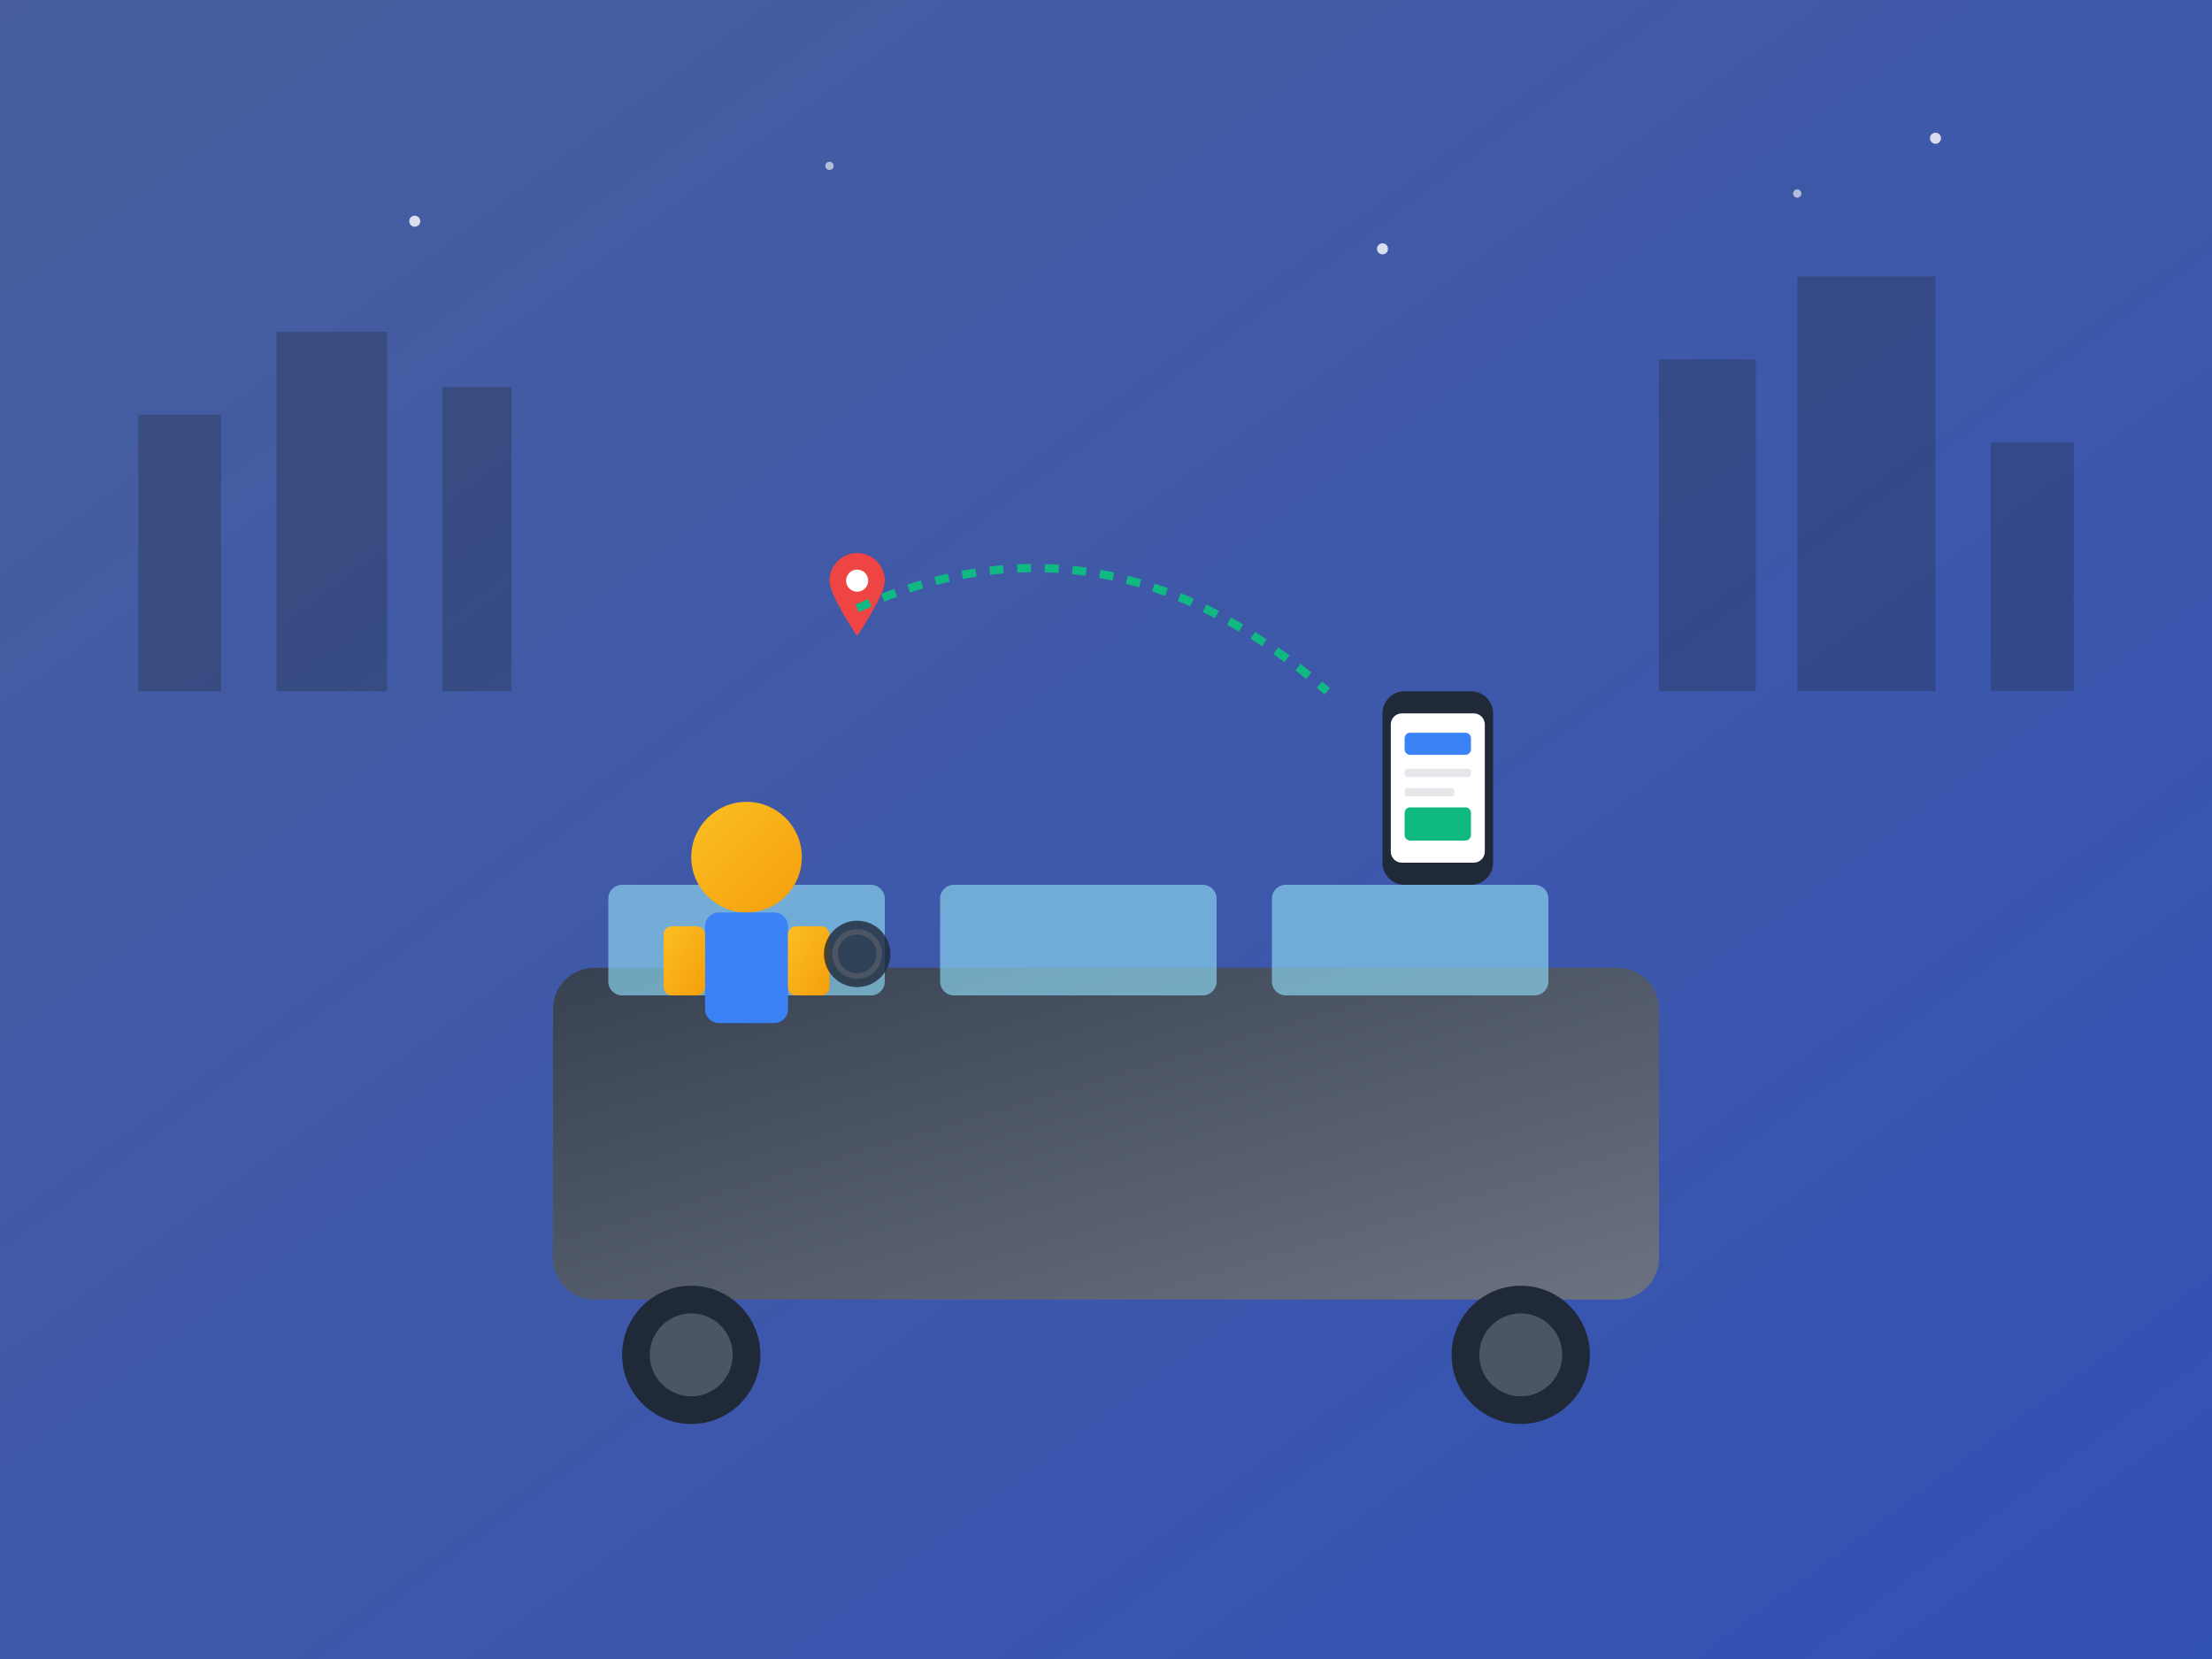
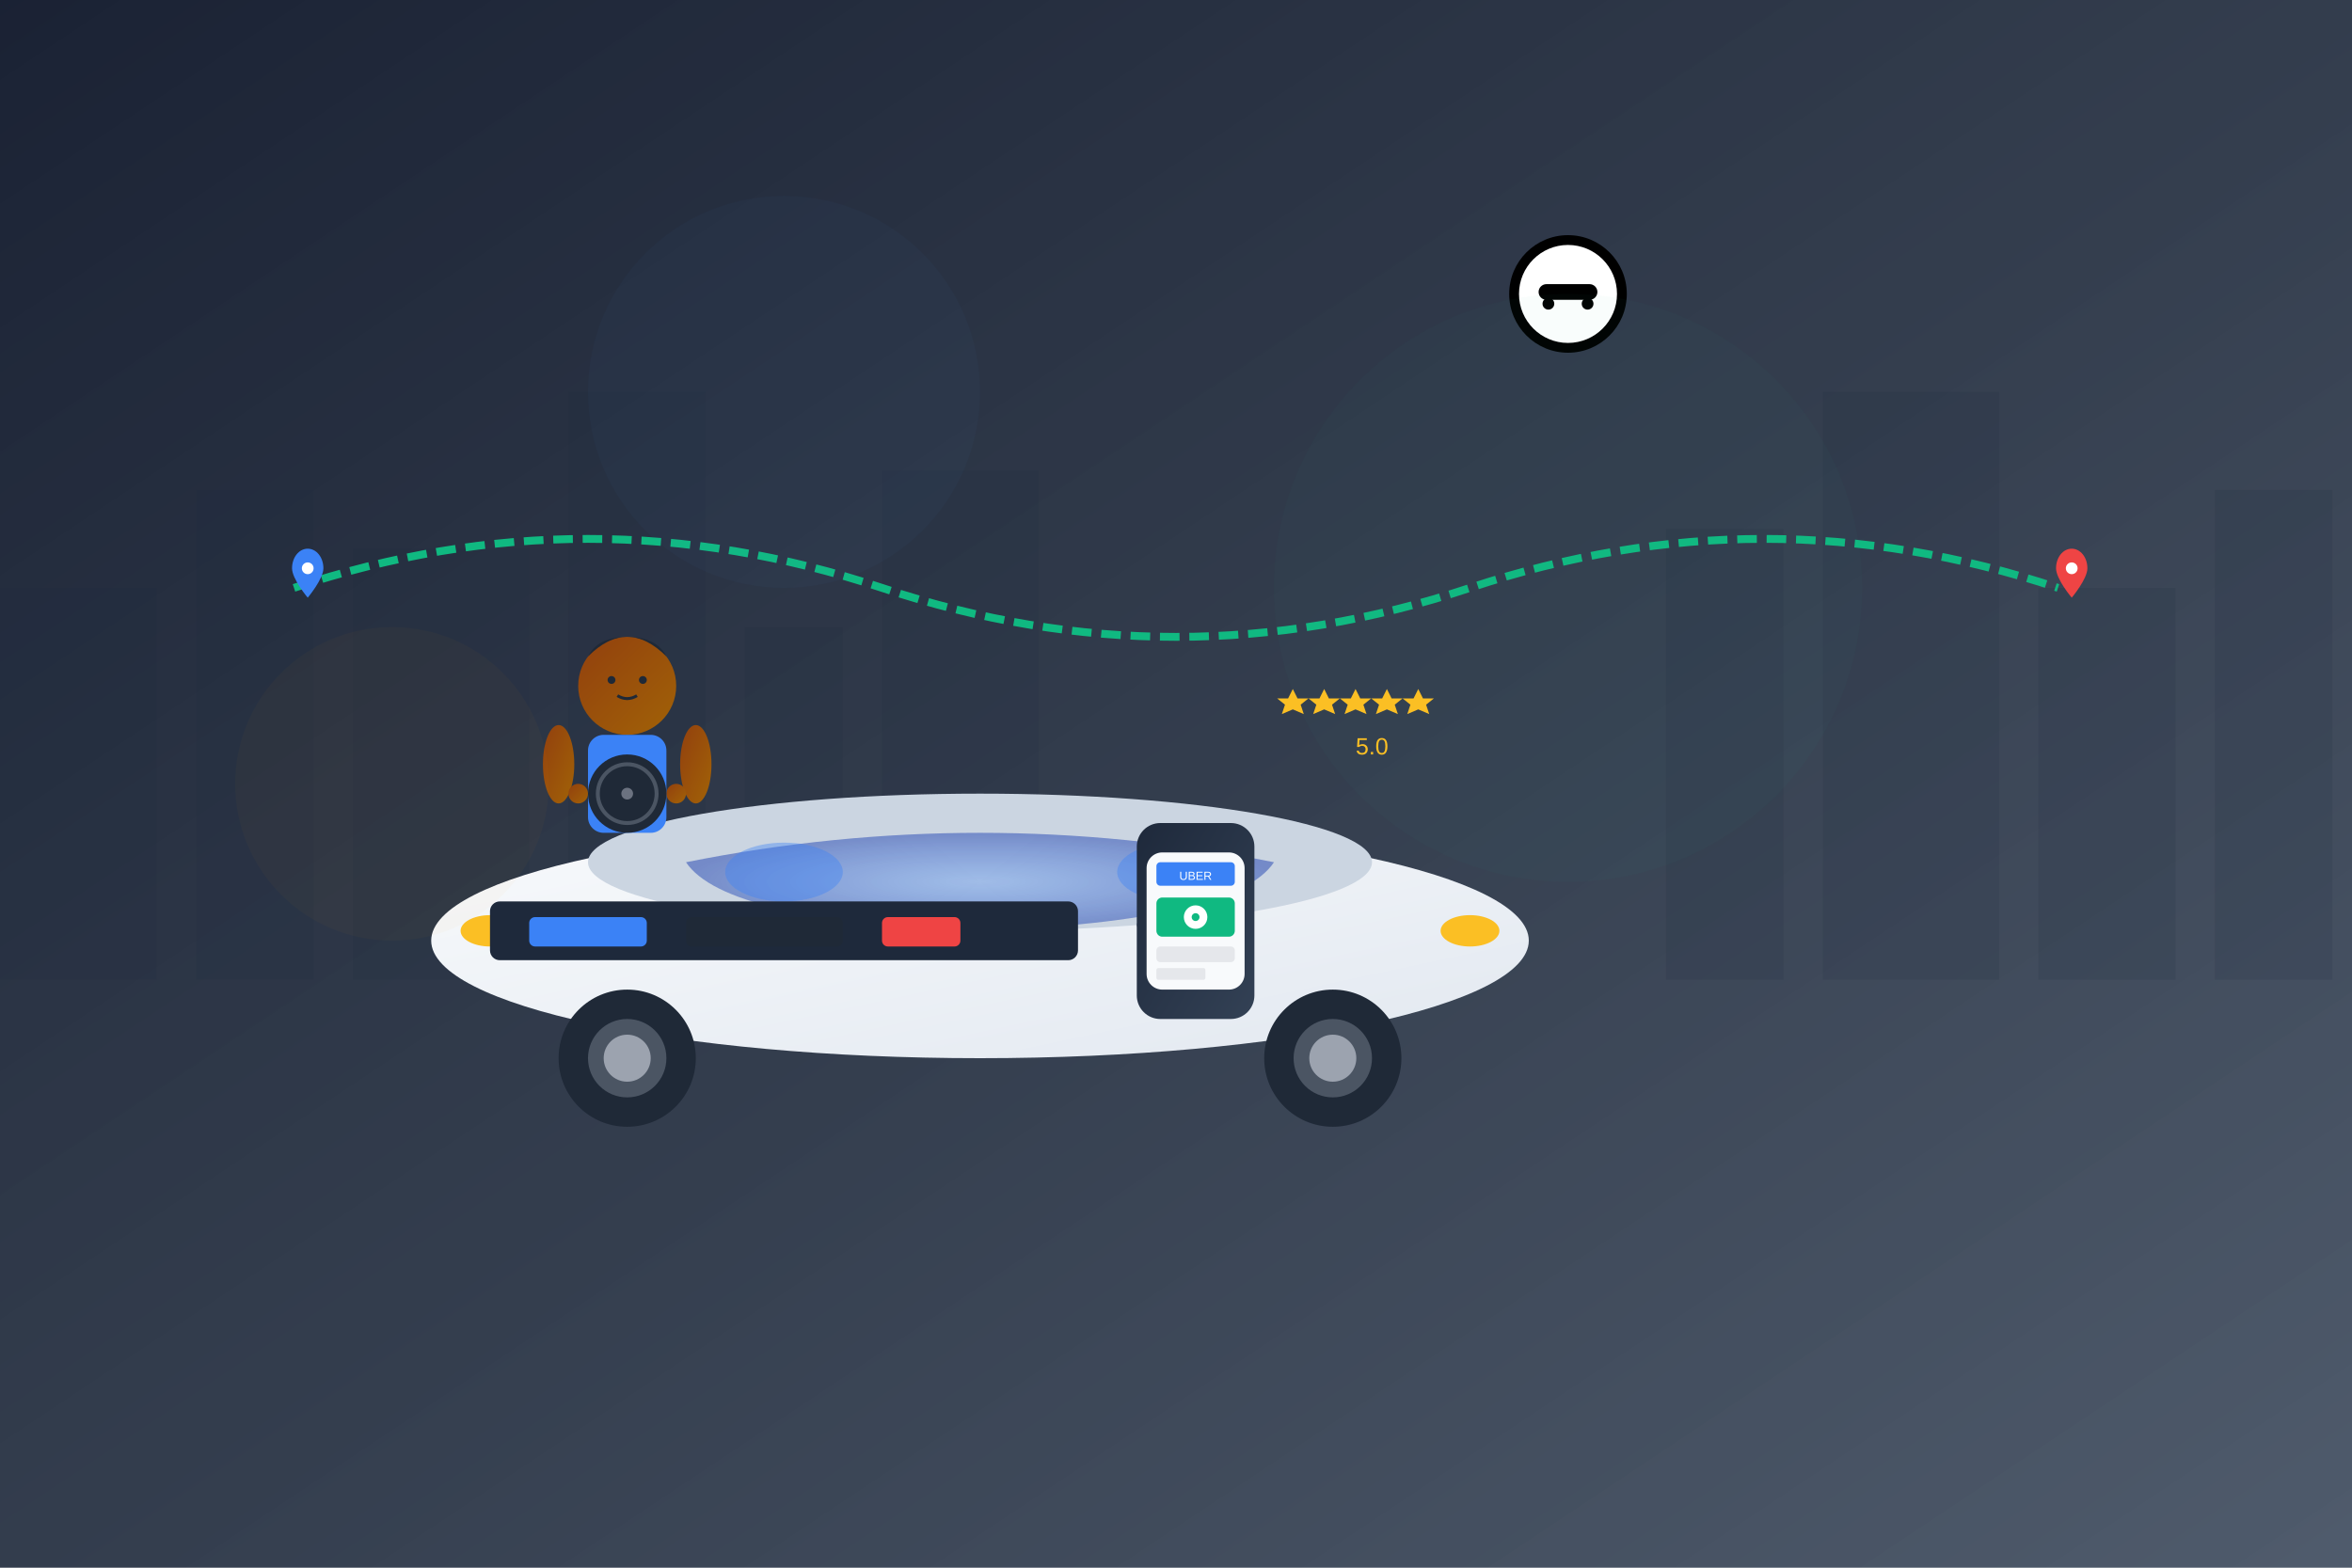
- <svg xmlns="http://www.w3.org/2000/svg" viewBox="0 0 800 600">
+ <svg xmlns="http://www.w3.org/2000/svg" viewBox="0 0 1200 800">
  <defs>
    <linearGradient id="bgGradient" x1="0%" y1="0%" x2="100%" y2="100%">
-       <stop offset="0%" style="stop-color:#1e3a8a;stop-opacity:0.8" />
-       <stop offset="100%" style="stop-color:#1e40af;stop-opacity:0.9" />
+       <stop offset="0%" style="stop-color:#0f172a;stop-opacity:0.95" />
+       <stop offset="50%" style="stop-color:#1e293b;stop-opacity:0.9" />
+       <stop offset="100%" style="stop-color:#334155;stop-opacity:0.85" />
    </linearGradient>
-     <linearGradient id="carGradient" x1="0%" y1="0%" x2="100%" y2="100%">
-       <stop offset="0%" style="stop-color:#374151;stop-opacity:1" />
-       <stop offset="100%" style="stop-color:#6b7280;stop-opacity:1" />
+     <linearGradient id="carBodyGradient" x1="0%" y1="0%" x2="100%" y2="100%">
+       <stop offset="0%" style="stop-color:#f8fafc;stop-opacity:1" />
+       <stop offset="100%" style="stop-color:#e2e8f0;stop-opacity:1" />
    </linearGradient>
-     <linearGradient id="personGradient" x1="0%" y1="0%" x2="100%" y2="100%">
-       <stop offset="0%" style="stop-color:#fbbf24;stop-opacity:1" />
-       <stop offset="100%" style="stop-color:#f59e0b;stop-opacity:1" />
+     <linearGradient id="driverGradient" x1="0%" y1="0%" x2="100%" y2="100%">
+       <stop offset="0%" style="stop-color:#92400e;stop-opacity:1" />
+       <stop offset="100%" style="stop-color:#a16207;stop-opacity:1" />
    </linearGradient>
+     <linearGradient id="phoneGradient" x1="0%" y1="0%" x2="100%" y2="100%">
+       <stop offset="0%" style="stop-color:#1e293b;stop-opacity:1" />
+       <stop offset="100%" style="stop-color:#334155;stop-opacity:1" />
+     </linearGradient>
+     <radialGradient id="windshieldGradient" cx="50%" cy="50%" r="50%">
+       <stop offset="0%" style="stop-color:#3b82f6;stop-opacity:0.3" />
+       <stop offset="100%" style="stop-color:#1e40af;stop-opacity:0.5" />
+     </radialGradient>
  </defs>
-   <rect width="800" height="600" fill="url(#bgGradient)" />
-   <rect x="200" y="350" width="400" height="120" rx="15" fill="url(#carGradient)" />
-   <rect x="220" y="320" width="100" height="40" rx="5" fill="#87ceeb" opacity="0.7" />
-   <rect x="340" y="320" width="100" height="40" rx="5" fill="#87ceeb" opacity="0.7" />
-   <rect x="460" y="320" width="100" height="40" rx="5" fill="#87ceeb" opacity="0.7" />
-   <circle cx="250" cy="490" r="25" fill="#1f2937" />
-   <circle cx="250" cy="490" r="15" fill="#4b5563" />
-   <circle cx="550" cy="490" r="25" fill="#1f2937" />
-   <circle cx="550" cy="490" r="15" fill="#4b5563" />
-   <g transform="translate(240, 280)">
-     <circle cx="30" cy="30" r="20" fill="url(#personGradient)" />
-     <rect x="15" y="50" width="30" height="40" rx="5" fill="#3b82f6" />
-     <rect x="0" y="55" width="15" height="25" rx="3" fill="url(#personGradient)" />
-     <rect x="45" y="55" width="15" height="25" rx="3" fill="url(#personGradient)" />
-     <circle cx="70" cy="65" r="12" fill="#1f2937" fill-opacity="0.8" />
-     <circle cx="70" cy="65" r="8" fill="none" stroke="#4b5563" stroke-width="2" />
+   <rect width="1200" height="800" fill="url(#bgGradient)" />
+   <g opacity="0.15">
+     <rect x="0" y="300" width="80" height="200" fill="#1e293b" />
+     <rect x="100" y="250" width="60" height="250" fill="#1e293b" />
+     <rect x="180" y="280" width="90" height="220" fill="#1e293b" />
+     <rect x="290" y="200" width="70" height="300" fill="#1e293b" />
+     <rect x="380" y="320" width="50" height="180" fill="#1e293b" />
+     <rect x="450" y="240" width="80" height="260" fill="#1e293b" />
+     <rect x="850" y="270" width="60" height="230" fill="#1e293b" />
+     <rect x="930" y="200" width="90" height="300" fill="#1e293b" />
+     <rect x="1040" y="300" width="70" height="200" fill="#1e293b" />
+     <rect x="1130" y="250" width="60" height="250" fill="#1e293b" />
  </g>
-   <g transform="translate(500, 250)">
-     <rect x="0" y="0" width="40" height="70" rx="8" fill="#1f2937" />
-     <rect x="3" y="8" width="34" height="54" rx="4" fill="#ffffff" />
-     <rect x="8" y="15" width="24" height="8" rx="2" fill="#3b82f6" />
-     <rect x="8" y="28" width="24" height="3" rx="1" fill="#e5e7eb" />
-     <rect x="8" y="35" width="18" height="3" rx="1" fill="#e5e7eb" />
-     <rect x="8" y="42" width="24" height="12" rx="2" fill="#10b981" />
+   <g transform="translate(200, 400)">
+     <ellipse cx="300" cy="80" rx="280" ry="60" fill="url(#carBodyGradient)" />
+     <ellipse cx="300" cy="40" rx="200" ry="35" fill="#cbd5e1" />
+     <path d="M150 40 Q300 10 450 40 Q430 70 300 75 Q170 70 150 40" fill="url(#windshieldGradient)" />
+     <ellipse cx="200" cy="45" rx="30" ry="15" fill="#3b82f6" opacity="0.4" />
+     <ellipse cx="400" cy="45" rx="30" ry="15" fill="#3b82f6" opacity="0.4" />
+     <rect x="180" y="70" width="8" height="4" rx="2" fill="#64748b" />
+     <rect x="380" y="70" width="8" height="4" rx="2" fill="#64748b" />
+     <ellipse cx="50" cy="75" rx="15" ry="8" fill="#fbbf24" />
+     <ellipse cx="550" cy="75" rx="15" ry="8" fill="#fbbf24" />
+     <circle cx="120" cy="140" r="35" fill="#1f2937" />
+     <circle cx="480" cy="140" r="35" fill="#1f2937" />
+     <circle cx="120" cy="140" r="20" fill="#4b5563" />
+     <circle cx="480" cy="140" r="20" fill="#4b5563" />
+     <circle cx="120" cy="140" r="12" fill="#9ca3af" />
+     <circle cx="480" cy="140" r="12" fill="#9ca3af" />
  </g>
-   <g transform="translate(300, 200)">
-     <path d="M20 10 C20 4.5 15.5 0 10 0 C4.5 0 0 4.5 0 10 C0 15.5 10 30 10 30 C10 30 20 15.5 20 10 Z" fill="#ef4444" />
-     <circle cx="10" cy="10" r="4" fill="#ffffff" />
+   <g transform="translate(320, 350)">
+     <circle cx="0" cy="0" r="25" fill="url(#driverGradient)" />
+     <path d="M-20 -15 Q0 -35 20 -15 Q15 -25 0 -25 Q-15 -25 -20 -15" fill="#1f2937" />
+     <circle cx="-8" cy="-3" r="2" fill="#1f2937" />
+     <circle cx="8" cy="-3" r="2" fill="#1f2937" />
+     <path d="M-5 5 Q0 8 5 5" stroke="#1f2937" stroke-width="1.5" fill="none" />
+     <rect x="-20" y="25" width="40" height="50" rx="8" fill="#3b82f6" />
+     <ellipse cx="-35" cy="40" rx="8" ry="20" fill="url(#driverGradient)" />
+     <ellipse cx="35" cy="40" rx="8" ry="20" fill="url(#driverGradient)" />
+     <circle cx="-25" cy="55" r="5" fill="url(#driverGradient)" />
+     <circle cx="25" cy="55" r="5" fill="url(#driverGradient)" />
+     <circle cx="0" cy="55" r="20" fill="#1f2937" />
+     <circle cx="0" cy="55" r="15" fill="none" stroke="#4b5563" stroke-width="2" />
+     <circle cx="0" cy="55" r="3" fill="#6b7280" />
  </g>
-   <path d="M310 220 Q400 180 480 250" stroke="#10b981" stroke-width="3" fill="none" stroke-dasharray="5,5">
-     <animate attributeName="stroke-dashoffset" values="0;-10" dur="1s" repeatCount="indefinite" />
-   </path>
+   <g transform="translate(250, 460)">
+     <rect x="0" y="0" width="300" height="30" rx="5" fill="#1e293b" />
+     <rect x="20" y="8" width="60" height="15" rx="3" fill="#3b82f6" />
+     <rect x="100" y="8" width="80" height="15" rx="3" fill="#1f2937" />
+     <rect x="200" y="8" width="40" height="15" rx="3" fill="#ef4444" />
+   </g>
+   <g transform="translate(580, 420)">
+     <rect x="0" y="0" width="60" height="100" rx="12" fill="url(#phoneGradient)" />
+     <rect x="5" y="15" width="50" height="70" rx="8" fill="#f8fafc" />
+     <rect x="10" y="20" width="40" height="12" rx="2" fill="#3b82f6" />
+     <text x="30" y="29" font-family="Arial, sans-serif" font-size="6" text-anchor="middle" fill="#ffffff">UBER</text>
+     <rect x="10" y="38" width="40" height="20" rx="3" fill="#10b981" />
+     <circle cx="30" cy="48" r="6" fill="#ffffff" />
+     <circle cx="30" cy="48" r="2" fill="#10b981" />
+     <rect x="10" y="63" width="40" height="8" rx="2" fill="#e5e7eb" />
+     <rect x="10" y="74" width="25" height="6" rx="1" fill="#e5e7eb" />
+   </g>
+   <g transform="translate(100, 200)">
+     <path d="M50 100 Q200 50 350 100 Q500 150 650 100 Q800 50 950 100" stroke="#10b981" stroke-width="4" fill="none" stroke-dasharray="10,5">
+       <animate attributeName="stroke-dashoffset" values="0;-15" dur="2s" repeatCount="indefinite" />
+     </path>
+     <g transform="translate(50, 80)">
+       <path d="M15 10 C15 4.5 11.5 0 7 0 C2.5 0 -1 4.5 -1 10 C-1 15.5 7 25 7 25 C7 25 15 15.5 15 10 Z" fill="#3b82f6" />
+       <circle cx="7" cy="10" r="3" fill="#ffffff" />
+     </g>
+     <g transform="translate(950, 80)">
+       <path d="M15 10 C15 4.5 11.5 0 7 0 C2.5 0 -1 4.5 -1 10 C-1 15.5 7 25 7 25 C7 25 15 15.5 15 10 Z" fill="#ef4444" />
+       <circle cx="7" cy="10" r="3" fill="#ffffff" />
+     </g>
+   </g>
+   <g transform="translate(800, 150)">
+     <circle cx="0" cy="0" r="30" fill="#000000" />
+     <circle cx="0" cy="0" r="25" fill="#ffffff" />
+     <rect x="-15" y="-5" width="30" height="8" rx="4" fill="#000000" />
+     <circle cx="-10" cy="5" r="3" fill="#000000" />
+     <circle cx="10" cy="5" r="3" fill="#000000" />
+   </g>
  <g opacity="0.3">
-     <rect x="50" y="150" width="30" height="100" fill="#1f2937" />
-     <rect x="100" y="120" width="40" height="130" fill="#1f2937" />
-     <rect x="160" y="140" width="25" height="110" fill="#1f2937" />
-     <rect x="600" y="130" width="35" height="120" fill="#1f2937" />
-     <rect x="650" y="100" width="50" height="150" fill="#1f2937" />
-     <rect x="720" y="160" width="30" height="90" fill="#1f2937" />
+     <circle cx="400" cy="200" r="100" fill="#3b82f6" opacity="0.1" />
+     <circle cx="800" cy="300" r="150" fill="#10b981" opacity="0.1" />
+     <circle cx="200" cy="400" r="80" fill="#f59e0b" opacity="0.1" />
  </g>
-   <circle cx="150" cy="80" r="2" fill="#ffffff" opacity="0.8" />
-   <circle cx="300" cy="60" r="1.5" fill="#ffffff" opacity="0.6" />
-   <circle cx="500" cy="90" r="2" fill="#ffffff" opacity="0.8" />
-   <circle cx="650" cy="70" r="1.5" fill="#ffffff" opacity="0.6" />
-   <circle cx="700" cy="50" r="2" fill="#ffffff" opacity="0.8" />
+   <g transform="translate(650, 350)">
+     <g transform="scale(0.8)">
+       <polygon points="12,2 15,8 22,8 17,12 19,18 12,15 5,18 7,12 2,8 9,8" fill="#fbbf24" />
+       <polygon points="32,2 35,8 42,8 37,12 39,18 32,15 25,18 27,12 22,8 29,8" fill="#fbbf24" />
+       <polygon points="52,2 55,8 62,8 57,12 59,18 52,15 45,18 47,12 42,8 49,8" fill="#fbbf24" />
+       <polygon points="72,2 75,8 82,8 77,12 79,18 72,15 65,18 67,12 62,8 69,8" fill="#fbbf24" />
+       <polygon points="92,2 95,8 102,8 97,12 99,18 92,15 85,18 87,12 82,8 89,8" fill="#fbbf24" />
+     </g>
+     <text x="50" y="35" font-family="Arial, sans-serif" font-size="12" text-anchor="middle" fill="#fbbf24">5.0</text>
+   </g>
</svg>
